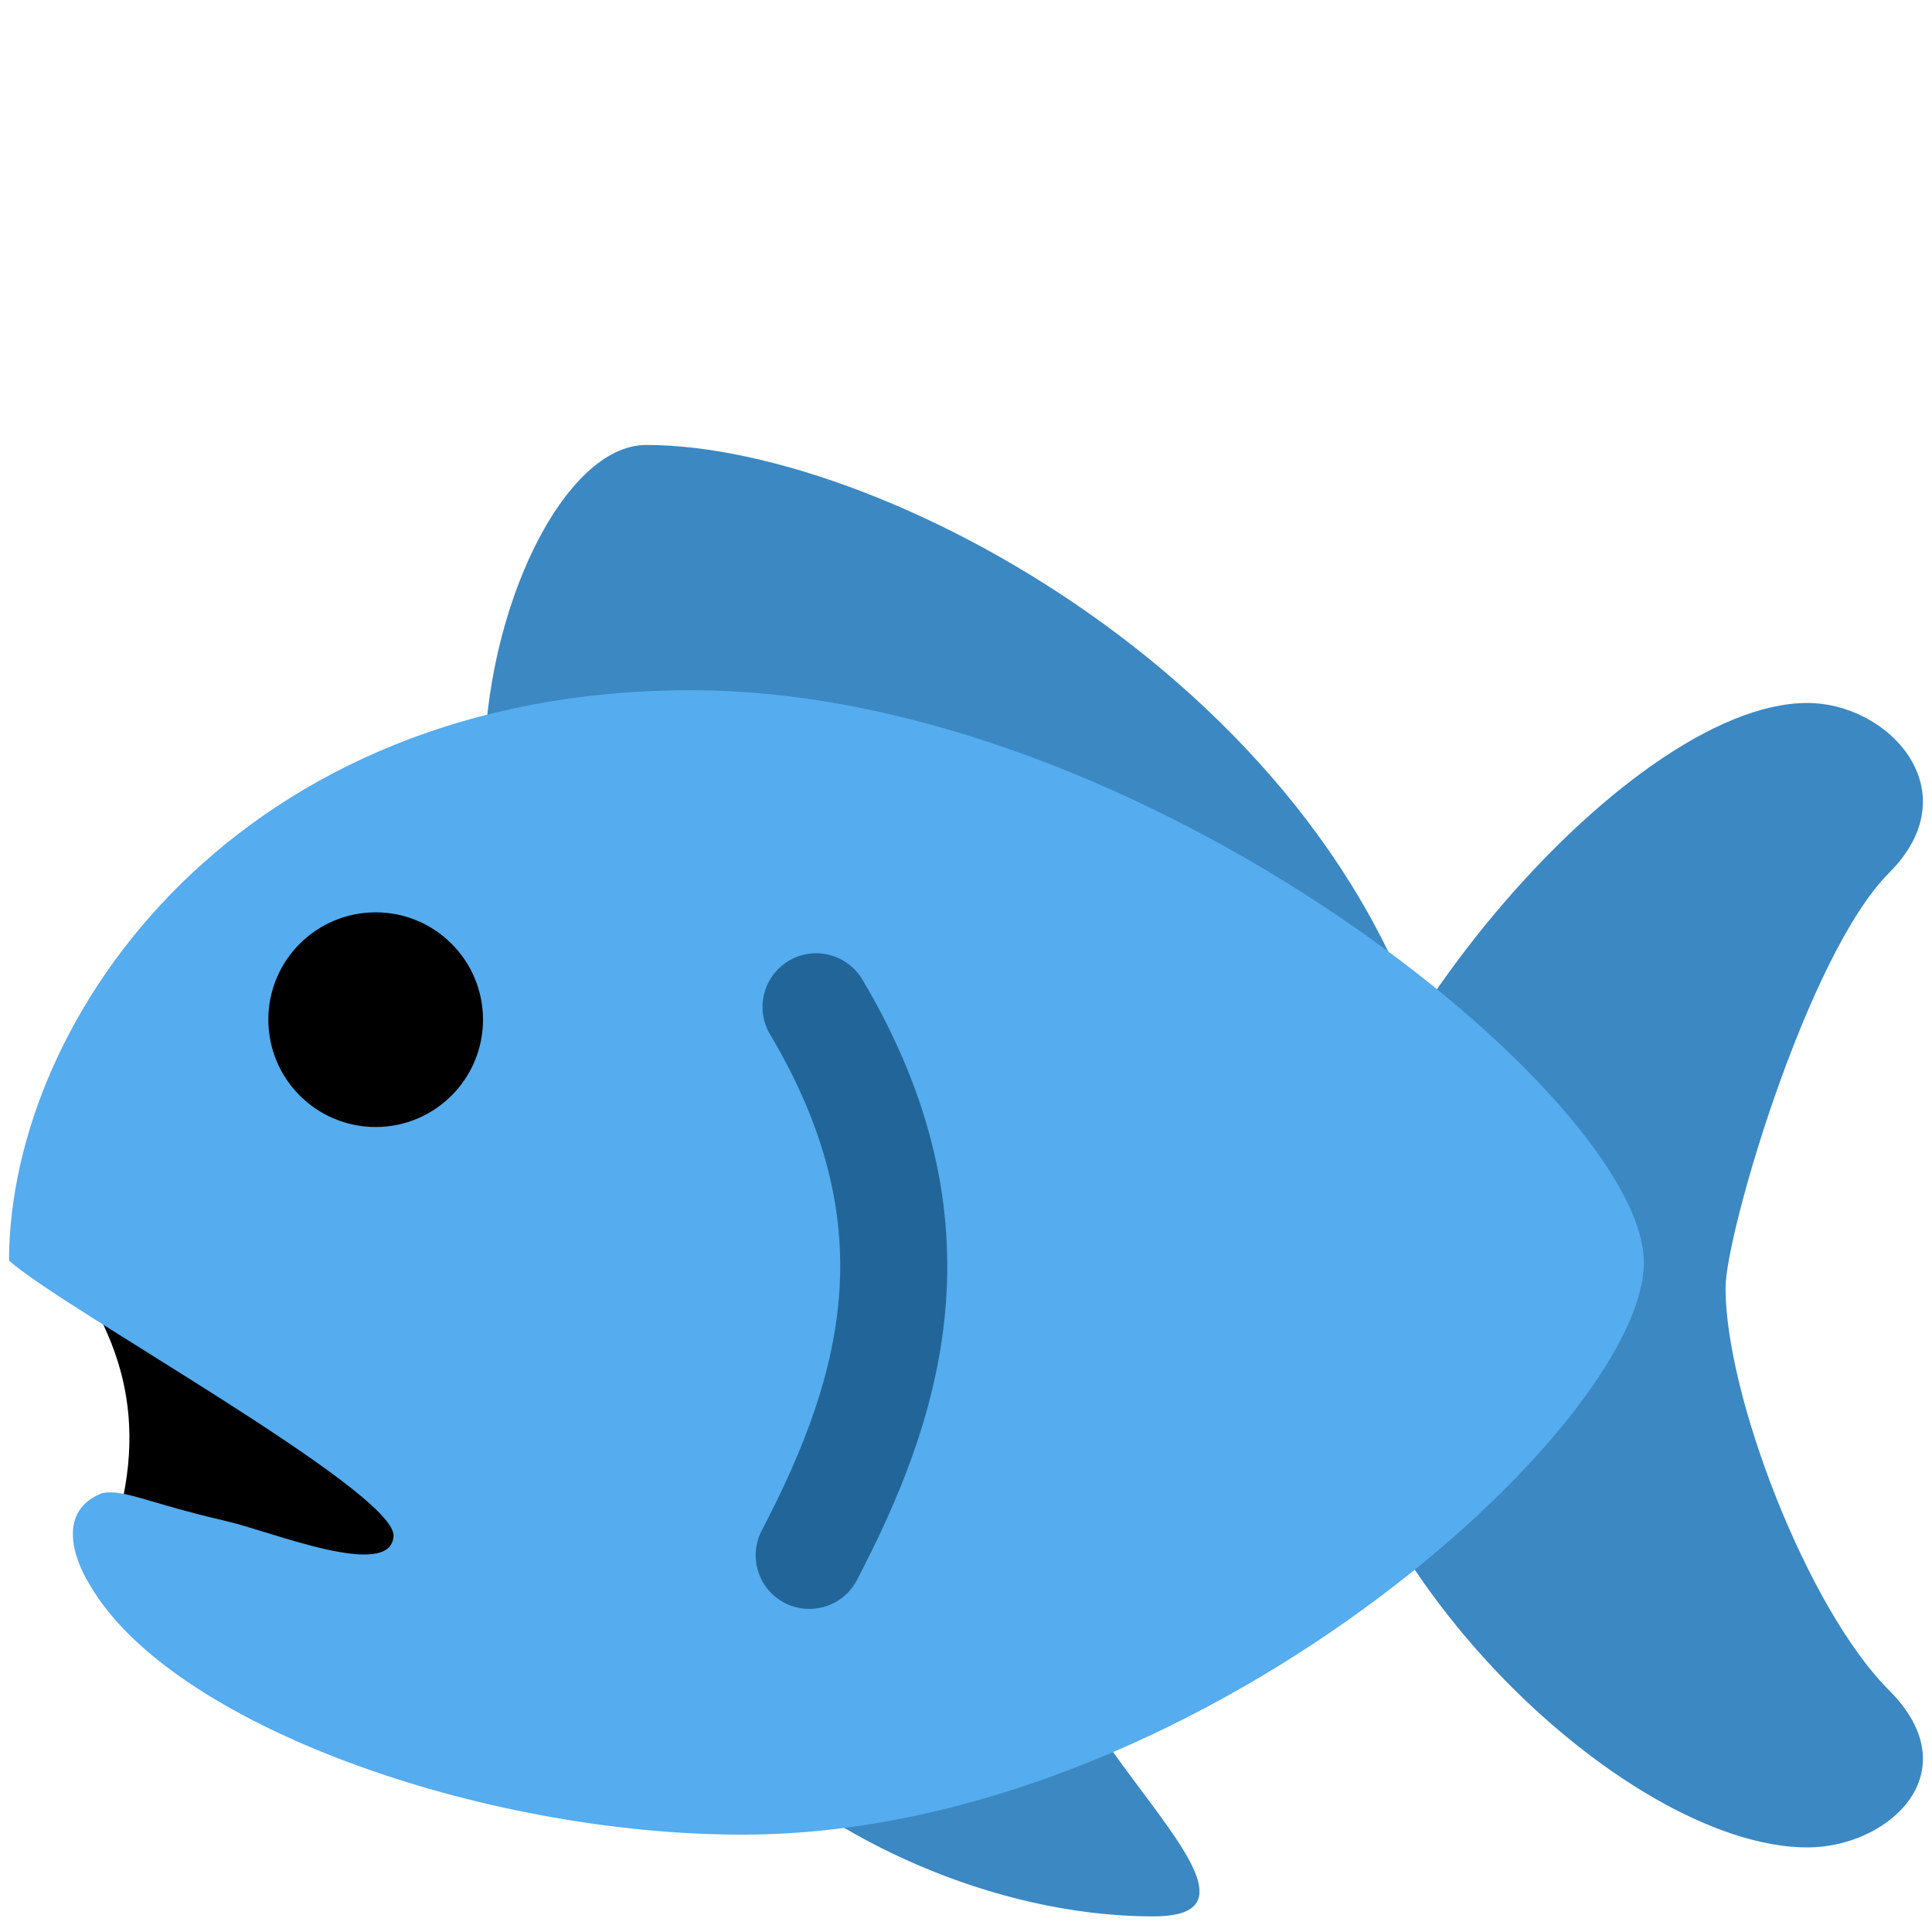
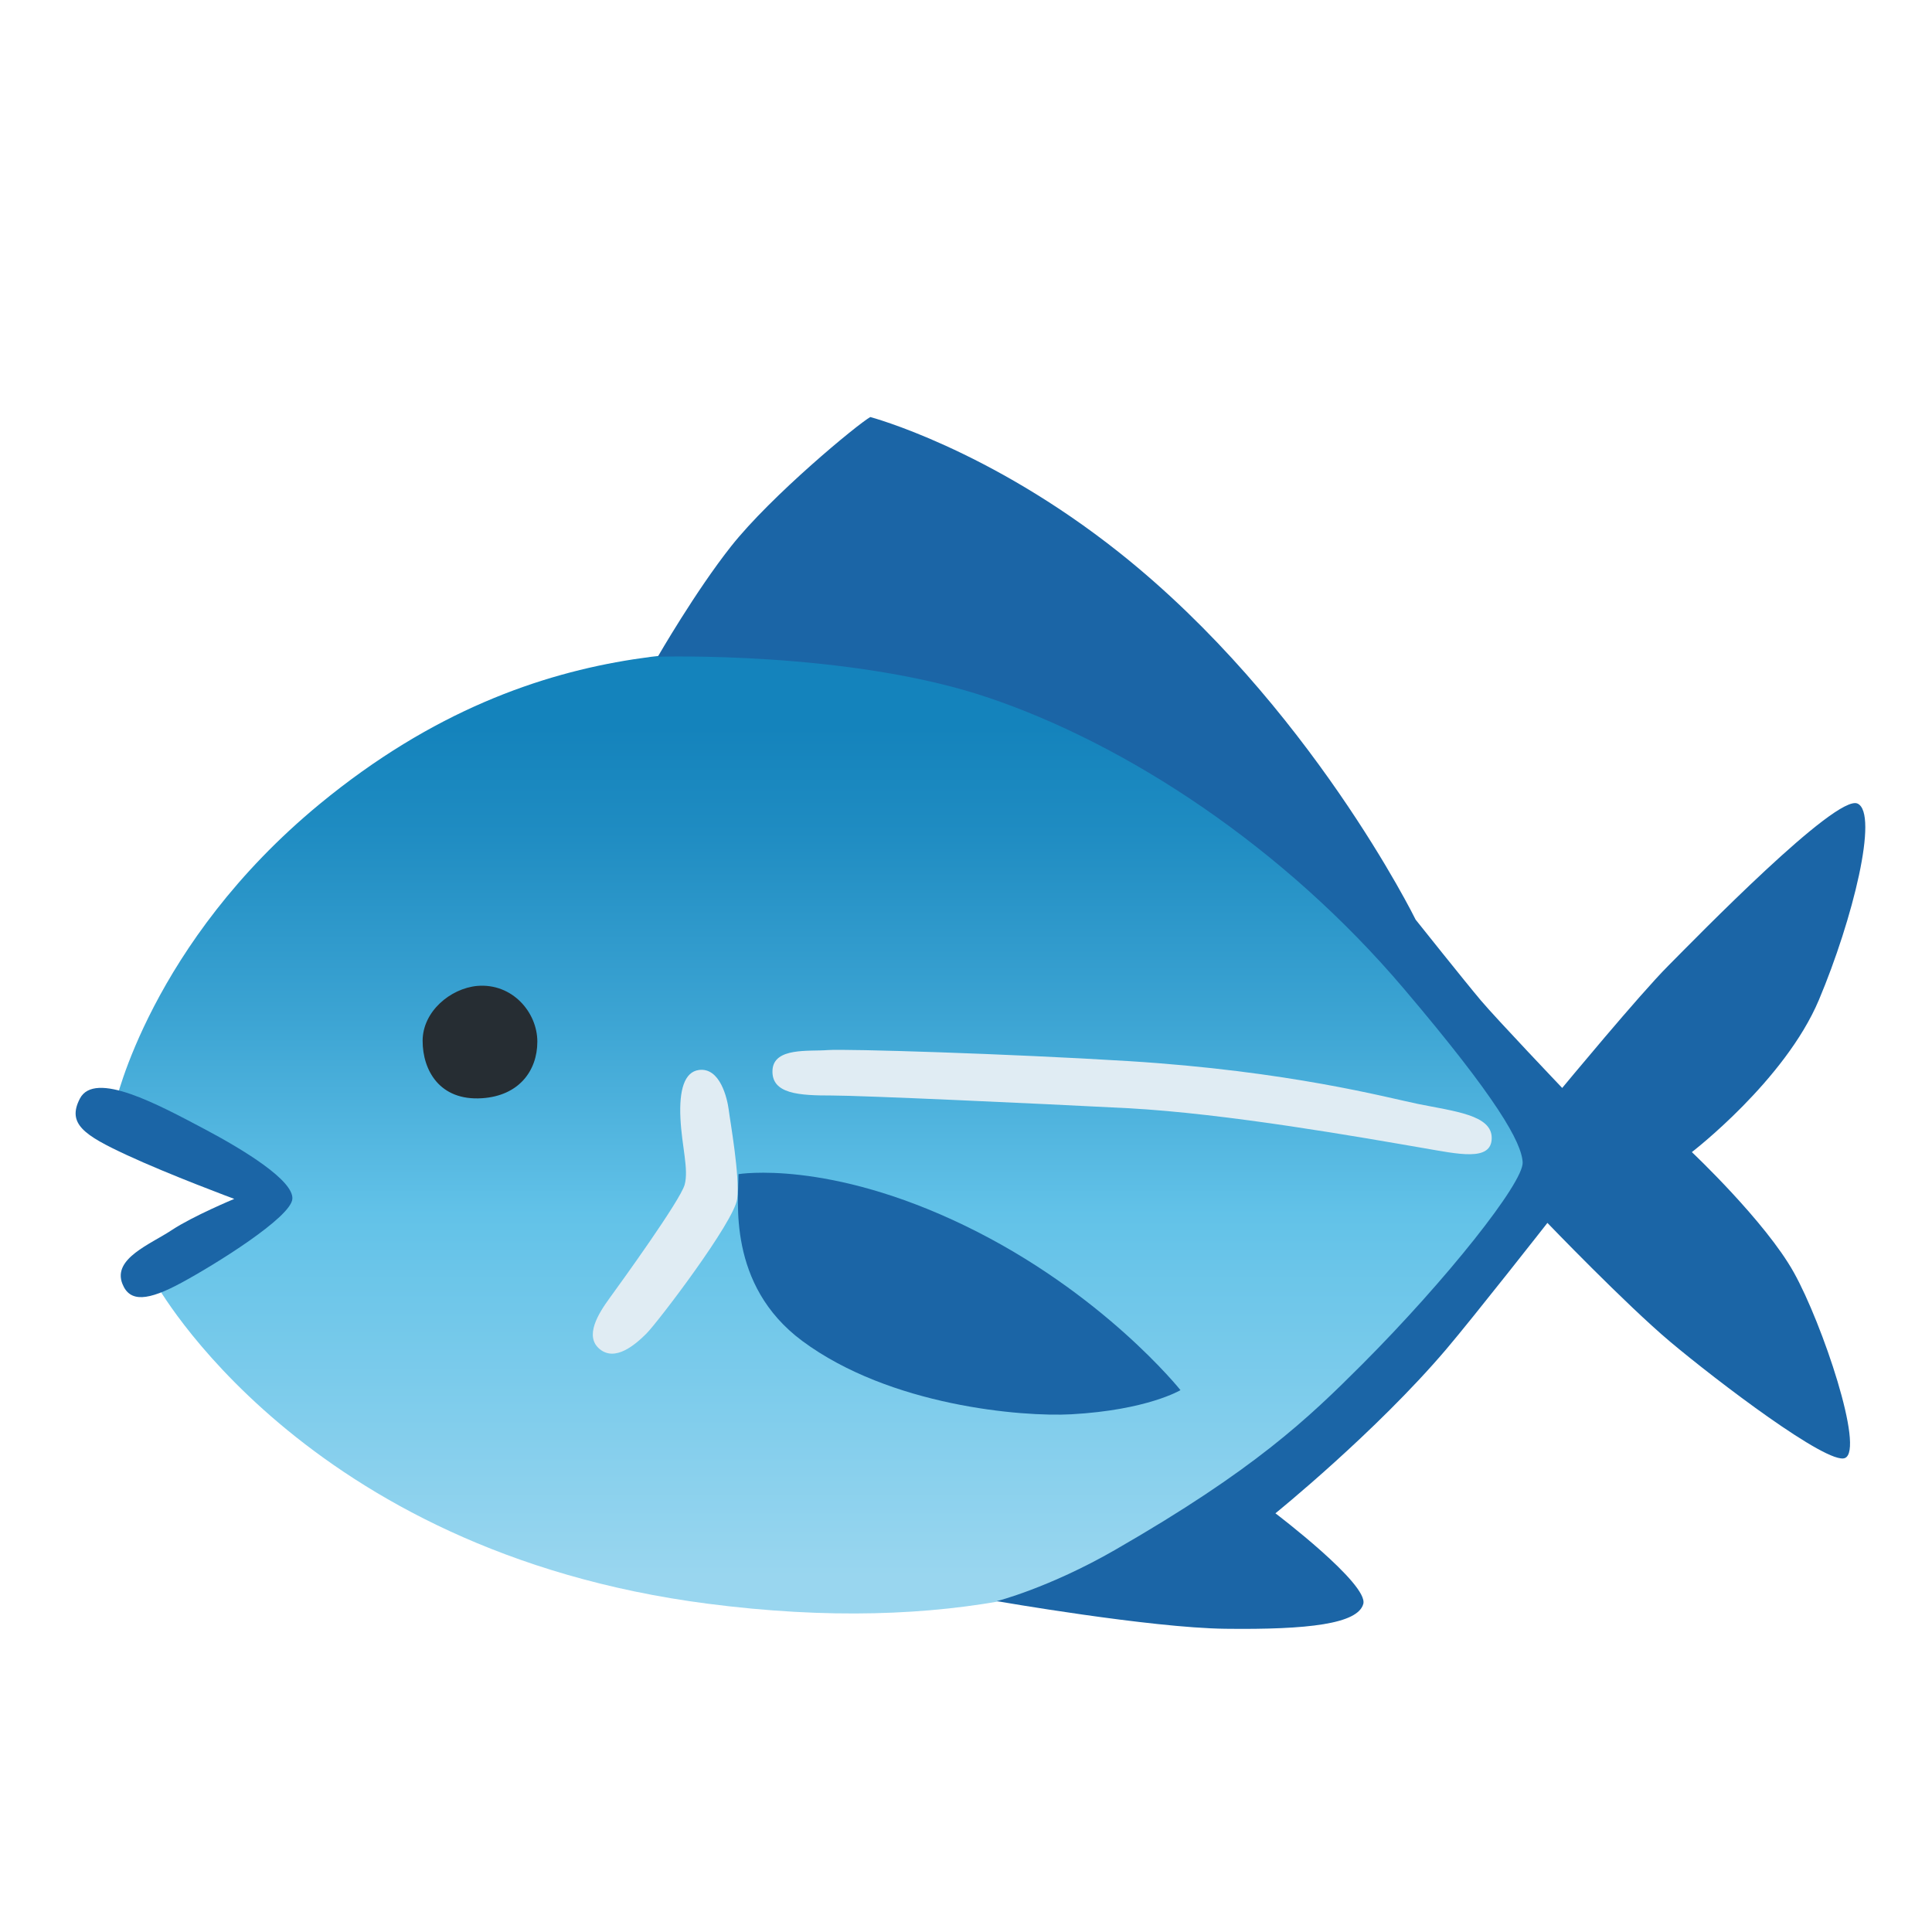
- <svg xmlns="http://www.w3.org/2000/svg" viewBox="0 0 36 36">
-   <path fill="#3B88C3" d="M32.153 24c0-1 1.523-6.212 3.047-7.735 1.522-1.523 0-3.166-1.523-3.166-3.405 0-9.139 6.901-9.139 10.901 0 5 5.733 10.424 9.139 10.424 1.523 0 3.046-1.404 1.523-2.928C33.677 29.974 32.153 26 32.153 24z" />
-   <path fill="#3B88C3" d="M9.021 14.384c0-3.046 1.497-6.093 3.02-6.093 4.569 0 13.322 4.823 14.845 12.439 1.524 7.616-17.865-6.346-17.865-6.346zm4.854 18.278c1.523 1.523 4.57 3.047 7.617 3.047 3.046 0-3.111-4.189-1.523-6.092 2.18-2.617-6.094 3.045-6.094 3.045z" />
-   <path d="M2.071 28.727c.761-2.285.19-3.935-1.143-5.584-1.333-1.651 3.872-1.904 5.585.381s5.713 6.281 2.158 6.22c-3.553-.065-6.6-1.017-6.6-1.017z" />
-   <path fill="#55ACEE" d="M.168 23.488c.959.874 7.223 4.309 7.165 5.137-.058.828-2.279-.088-3.105-.279-1.485-.342-1.905-.598-2.317-.526-.84.321-.554 1.201-.242 1.704 1.498 2.61 7.286 4.662 12.16 4.662 8.412 0 16.802-7.615 16.802-10.662 0-3.046-9.345-10.663-17.757-10.663C4.483 12.86.18 18.922.168 23.488z" />
-   <path d="M7 17c1.104 0 2 .894 2 2 0 1.105-.896 2-2 2-1.105 0-2-.896-2-2 0-1.106.895-2 2-2z" />
-   <path fill="#269" d="M15.08 29.98c-.156 0-.314-.036-.462-.113-.49-.256-.679-.86-.423-1.35 1.585-3.034 2.218-5.768.154-9.243-.282-.475-.126-1.088.349-1.371.475-.283 1.088-.124 1.371.349 2.693 4.535 1.46 8.202-.102 11.191-.178.342-.527.537-.887.537z" />
+ <svg xmlns="http://www.w3.org/2000/svg" version="1.1" id="Layer_2" x="0px" y="0px" viewBox="0 0 128 128" style="enable-background:new 0 0 128 128;" xml:space="preserve">
+   <linearGradient id="SVGID_1_" gradientUnits="userSpaceOnUse" x1="55.273" y1="43.106" x2="55.273" y2="106.9">
+     <stop offset="0.079" style="stop-color:#1483BC" />
+     <stop offset="0.189" style="stop-color:#1F8CC2" />
+     <stop offset="0.381" style="stop-color:#3CA4D3" />
+     <stop offset="0.585" style="stop-color:#62C2E8" />
+     <stop offset="0.962" style="stop-color:#99D6EF" />
+   </linearGradient>
+   <path style="fill:url(#SVGID_1_);" d="M102.92,75.96l-4.08-6.12L82.1,49.39c0,0-15.07-6.58-25.28-6.23  c-7.04,0.24-20.67-2.22-35.63,10.1C9.98,62.49,7.63,73.16,7.63,73.16l11.09,6.16l-8.45,5.63c0,0,9.72,17.82,36.62,21.3  c31.89,4.13,43.57-12.49,50.68-21.78C98.31,83.5,102.92,75.96,102.92,75.96z" />
+   <path style="fill:#1B65A6;" d="M57.66,27.63c-0.84,0.47-6.55,5.19-9.22,8.56c-2.36,2.98-4.86,7.32-4.86,7.32s12.67-0.4,21.87,2.7  s19.58,9.88,27.59,19.33c6.15,7.25,7.77,10.14,7.84,11.47c0.07,1.34-5.07,7.81-10.65,13.4c-3.57,3.57-7.09,6.95-16.38,12.29  c-4.37,2.51-7.81,3.38-7.81,3.38s10.16,1.77,15.13,1.83c5.54,0.07,8.78-0.33,9.15-1.64c0.38-1.31-5.82-6.01-5.82-6.01  s6.62-5.35,11.31-10.86c1.86-2.19,6.71-8.38,6.71-8.38s5.18,5.39,8.14,7.88c3.1,2.6,10.42,8.17,11.57,7.7  c1.32-0.54-1.5-8.92-3.38-12.29c-1.88-3.38-6.76-7.98-6.76-7.98s6.17-4.74,8.42-10.09c2.25-5.35,3.97-12.34,2.56-13  c-1.41-0.66-10.68,8.87-12.55,10.75c-1.88,1.88-7.02,8.09-7.02,8.09s-4.36-4.58-5.39-5.8c-1.03-1.22-4.32-5.35-4.32-5.35  s-7.03-14.3-19.62-24.31C65.45,29.69,57.66,27.63,57.66,27.63z" />
+   <linearGradient id="SVGID_2_" gradientUnits="userSpaceOnUse" x1="78.775" y1="47.522" x2="78.775" y2="47.522">
+     <stop offset="0.079" style="stop-color:#1483BC" />
+     <stop offset="0.189" style="stop-color:#1F8CC2" />
+     <stop offset="0.381" style="stop-color:#3CA4D3" />
+     <stop offset="0.585" style="stop-color:#62C2E8" />
+     <stop offset="0.962" style="stop-color:#99D6EF" />
+   </linearGradient>
+   <path style="fill:none;stroke:url(#SVGID_2_);stroke-miterlimit:10;" d="M78.78,47.52" />
+   <path style="fill:#1B65A6;" d="M48.93,77.79c0,1.69-0.77,7.34,4.22,11.05c5.81,4.31,14.55,5.04,17.83,4.86  c5.04-0.28,7.23-1.6,7.23-1.6s-5.16-6.48-14.27-10.89S48.93,77.79,48.93,77.79z" />
+   <path style="fill:#1B65A6;" d="M5.29,72.79c-0.86,1.66,0.28,2.42,3.1,3.73c2.82,1.31,7.13,2.91,7.13,2.91s-2.72,1.13-4.13,2.06  c-1.41,0.94-3.95,1.89-3.28,3.57c0.49,1.24,1.69,1.13,3.94-0.09s7.23-4.32,7.32-5.54s-3.21-3.24-5.77-4.6  C10.5,73.19,6.27,70.89,5.29,72.79z" />
+   <path style="fill:#262D33;" d="M35.6,69.01c0,1.94-1.23,3.59-3.66,3.75c-2.82,0.19-3.94-1.86-3.94-3.8s1.83-3.47,3.61-3.64  C33.94,65.12,35.6,67.07,35.6,69.01z" />
+   <path style="fill:#E0ECF3;" d="M46.3,70.89c-0.95,0.13-1.31,1.31-1.22,3.19c0.09,1.88,0.56,3.38,0.28,4.41  c-0.28,1.03-4.22,6.48-4.97,7.51c-0.75,1.03-1.69,2.53-0.66,3.38s2.35-0.28,3.1-1.03c0.75-0.75,5.82-7.41,6.01-8.92  c0.19-1.5-0.47-5.16-0.56-5.91C48.18,72.77,47.71,70.7,46.3,70.89z" />
+   <path style="fill:#E0ECF3;" d="M51.18,70.89c-0.09,1.6,1.78,1.69,3.94,1.69c1.97,0,13.38,0.52,19.57,0.84  c6.62,0.35,15.58,1.95,19.54,2.63c2.35,0.4,4.6,0.94,4.6-0.66c0-1.52-2.46-1.76-4.88-2.25c-2.04-0.42-8.56-2.18-19.19-2.84  c-7.97-0.49-18.7-0.82-19.92-0.73C53.62,69.67,51.27,69.37,51.18,70.89z" />
</svg>
